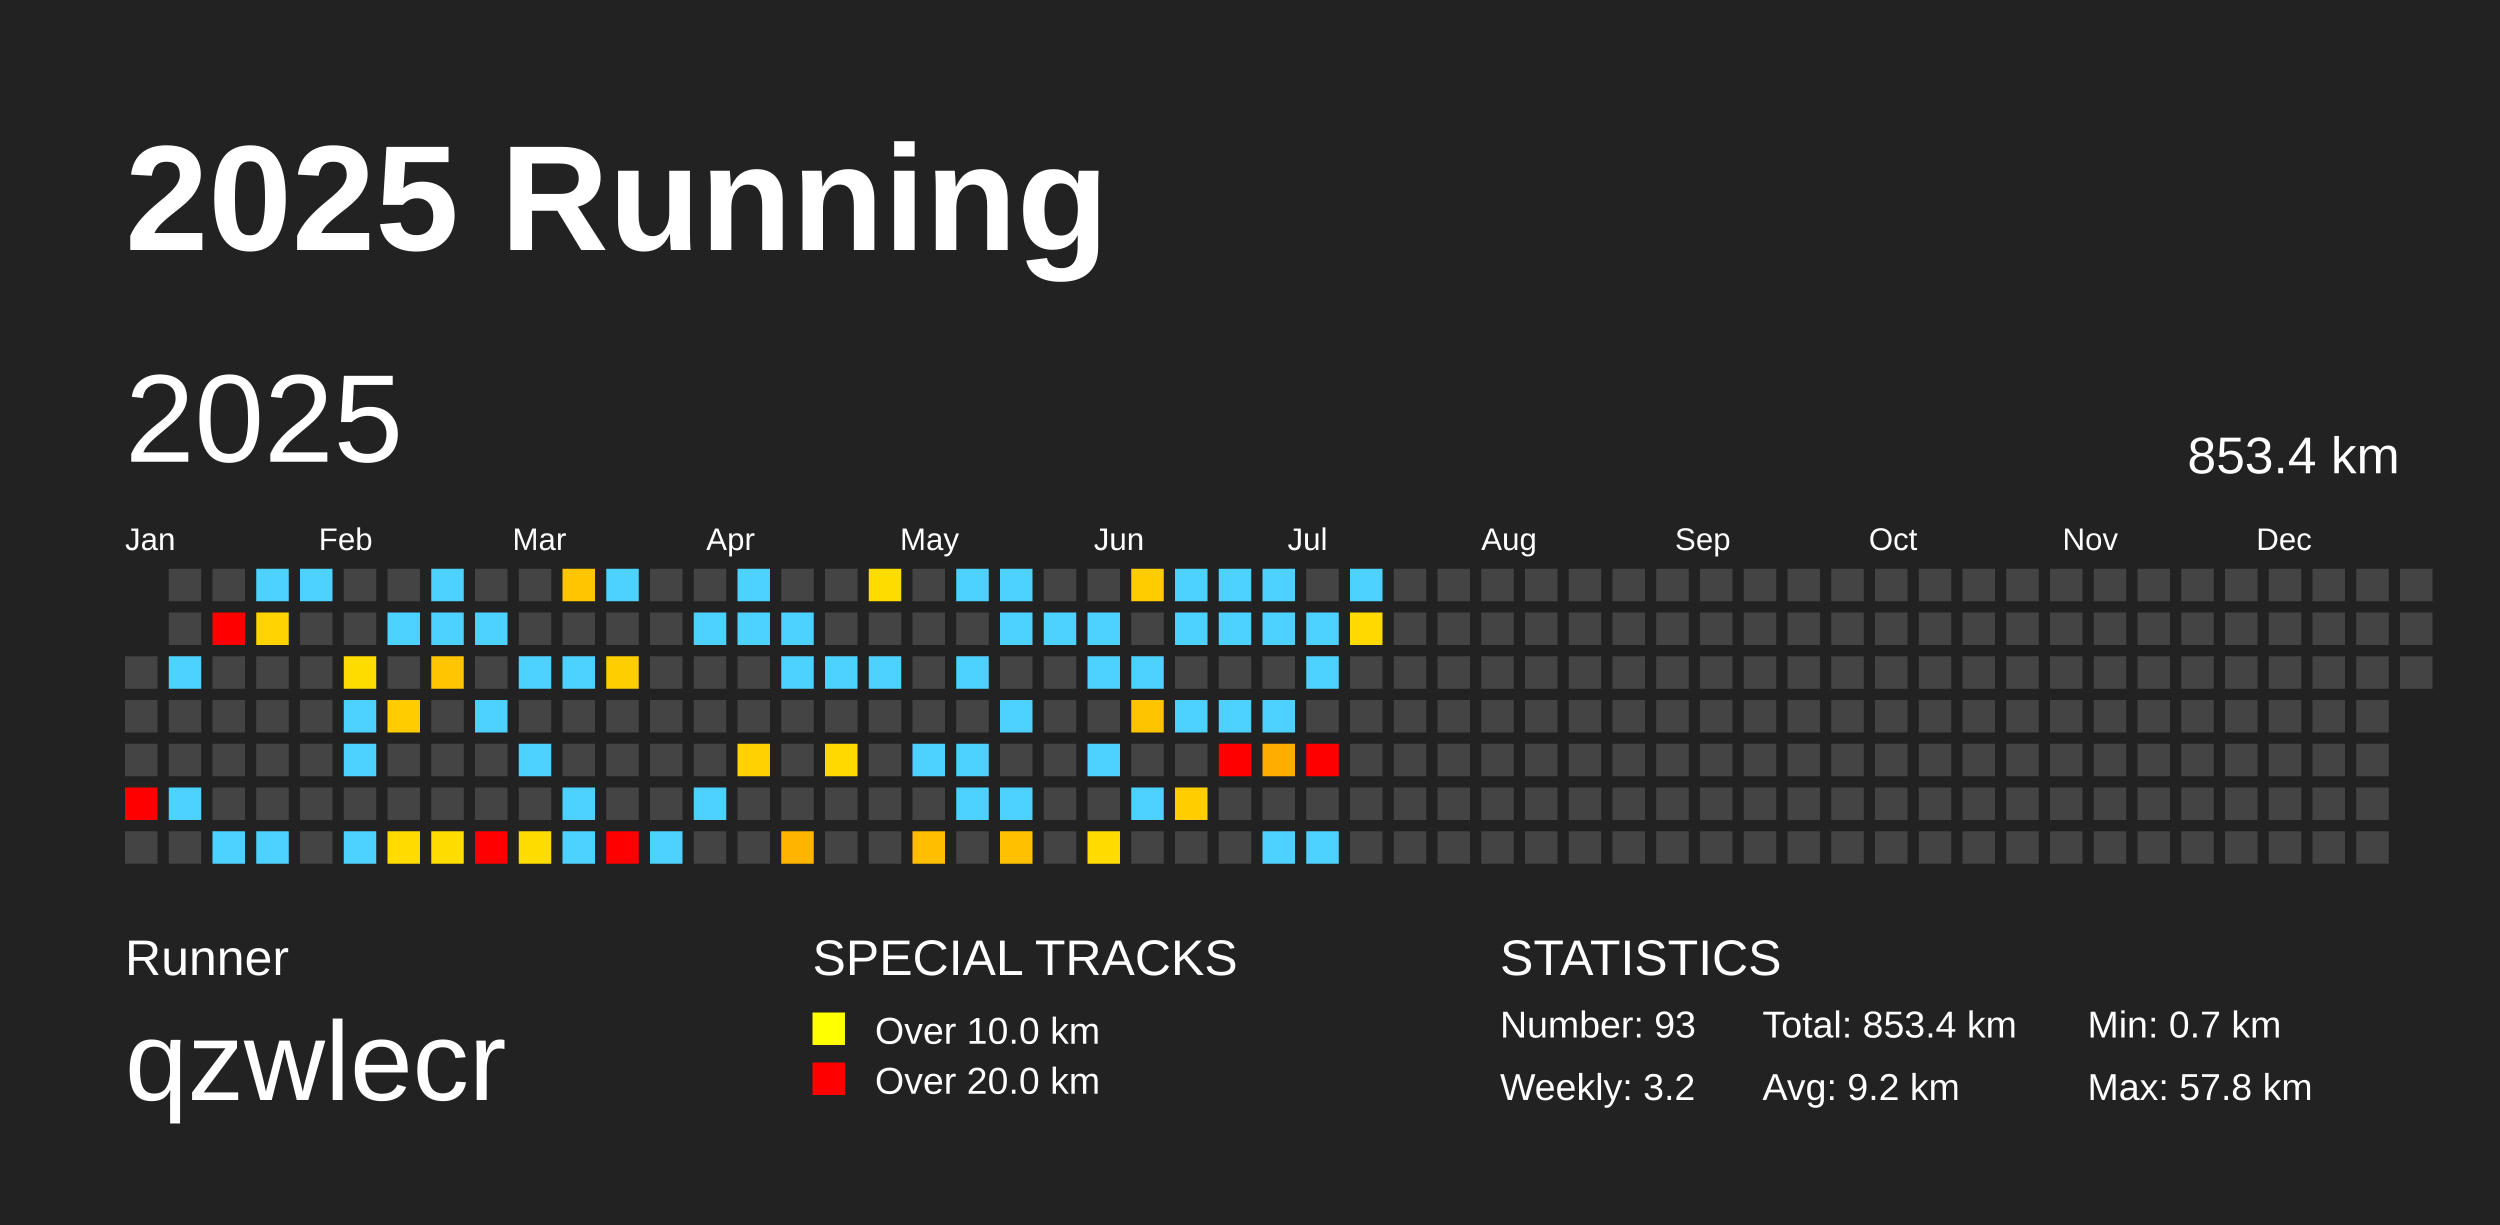
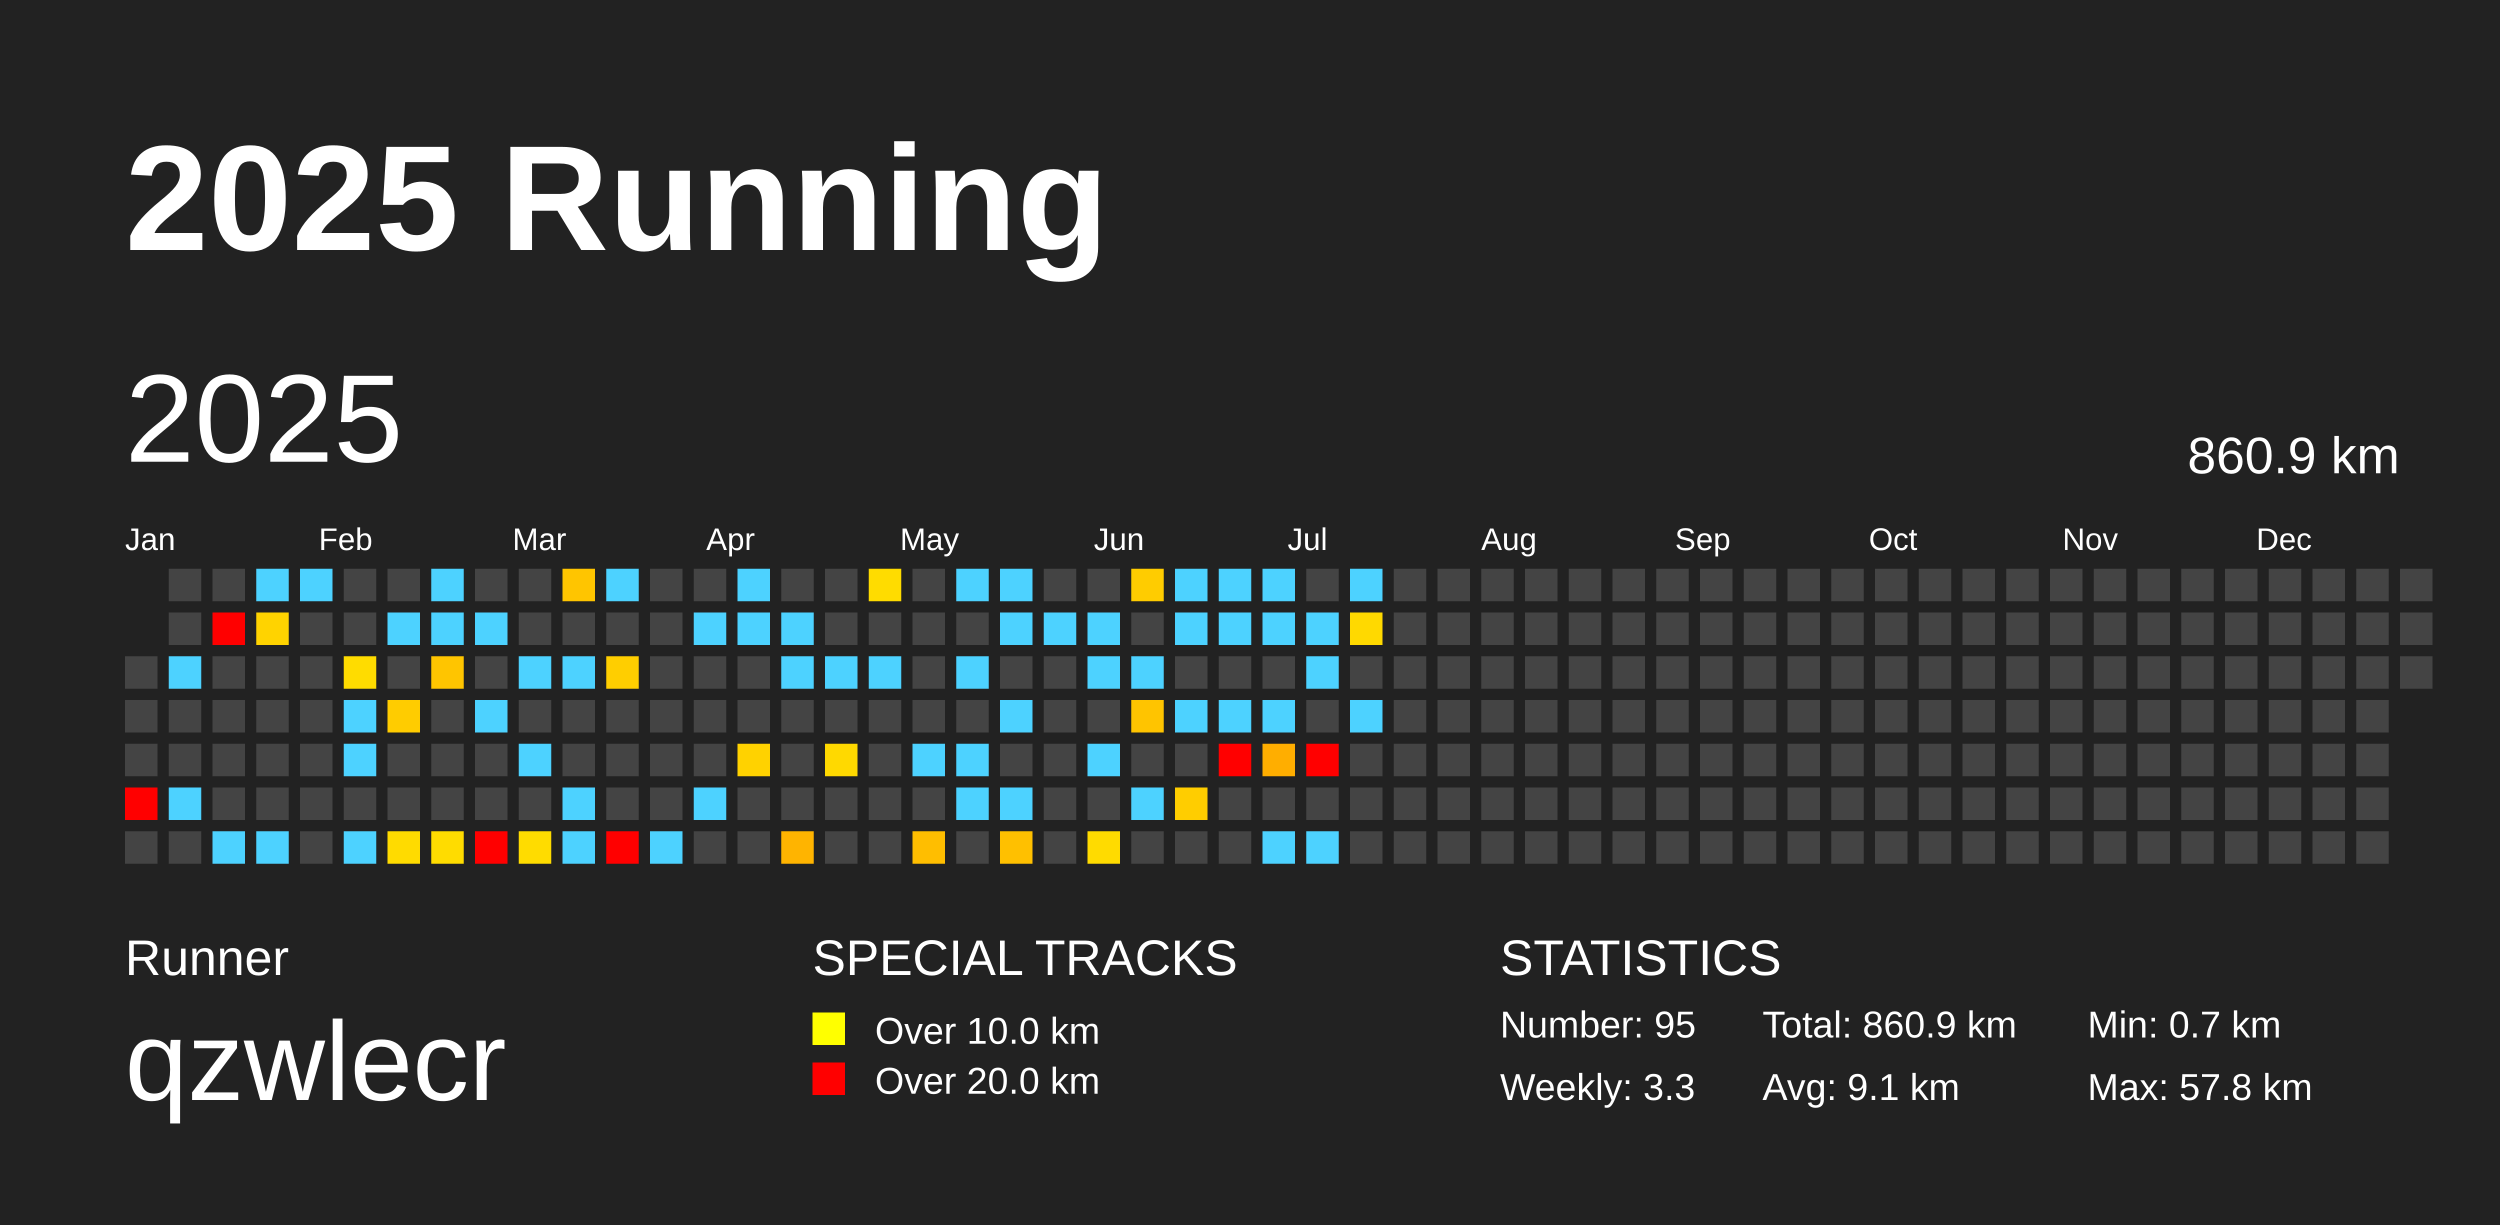
<svg xmlns="http://www.w3.org/2000/svg" baseProfile="full" height="98mm" version="1.1" viewBox="0,0,200,98" width="200mm">
  <defs />
  <rect fill="#222222" height="98" width="200" x="0" y="0" />
  <text fill="#FFFFFF" style="font-size:12px; font-family:Arial; font-weight:bold;" x="10" y="20">2025 Running</text>
  <text fill="#FFFFFF" style="font-size:4px; font-family:Arial" x="10" y="78">Runner</text>
  <text fill="#FFFFFF" style="font-size:9px; font-family:Arial" x="10" y="88">qzwlecr</text>
  <text fill="#FFFFFF" style="font-size:4px; font-family:Arial" x="65" y="78">SPECIAL TRACKS</text>
  <rect fill="yellow" height="2.6" width="2.6" x="65" y="81" />
  <text fill="#FFFFFF" style="font-size:3px; font-family:Arial" x="70" y="83.5">Over 10.0 km</text>
  <rect fill="red" height="2.6" width="2.6" x="65" y="85" />
  <text fill="#FFFFFF" style="font-size:3px; font-family:Arial" x="70" y="87.5">Over 20.0 km</text>
  <text fill="#FFFFFF" style="font-size:4px; font-family:Arial" x="120" y="78">STATISTICS</text>
-   <text fill="#FFFFFF" style="font-size:3px; font-family:Arial" x="120" y="83">Number: 93</text>
-   <text fill="#FFFFFF" style="font-size:3px; font-family:Arial" x="120" y="88">Weekly: 3.2</text>
-   <text fill="#FFFFFF" style="font-size:3px; font-family:Arial" x="141" y="83">Total: 853.4 km</text>
-   <text fill="#FFFFFF" style="font-size:3px; font-family:Arial" x="141" y="88">Avg: 9.2 km</text>
+   <text fill="#FFFFFF" style="font-size:3px; font-family:Arial" x="120" y="83">Number: 95</text>
+   <text fill="#FFFFFF" style="font-size:3px; font-family:Arial" x="120" y="88">Weekly: 3.3</text>
+   <text fill="#FFFFFF" style="font-size:3px; font-family:Arial" x="141" y="83">Total: 860.9 km</text>
+   <text fill="#FFFFFF" style="font-size:3px; font-family:Arial" x="141" y="88">Avg: 9.1 km</text>
  <text fill="#FFFFFF" style="font-size:3px; font-family:Arial" x="167" y="83">Min: 0.7 km</text>
  <text fill="#FFFFFF" style="font-size:3px; font-family:Arial" x="167" y="88">Max: 57.8 km</text>
  <text dominant-baseline="hanging" fill="#FFFFFF" style="font-size:10.0px; font-family:Arial;" x="10" y="30">2025</text>
-   <text dominant-baseline="hanging" fill="#FFFFFF" style="font-size:4.125px; font-family:Arial;" x="175" y="35">853.4 km</text>
+   <text dominant-baseline="hanging" fill="#FFFFFF" style="font-size:4.125px; font-family:Arial;" x="175" y="35">860.9 km</text>
  <text fill="#FFFFFF" style="font-size:2.5px; font-family:Arial" x="10.0" y="44">Jan</text>
  <text fill="#FFFFFF" style="font-size:2.5px; font-family:Arial" x="25.5" y="44">Feb</text>
  <text fill="#FFFFFF" style="font-size:2.5px; font-family:Arial" x="41.0" y="44">Mar</text>
  <text fill="#FFFFFF" style="font-size:2.5px; font-family:Arial" x="56.5" y="44">Apr</text>
  <text fill="#FFFFFF" style="font-size:2.5px; font-family:Arial" x="72.0" y="44">May</text>
  <text fill="#FFFFFF" style="font-size:2.5px; font-family:Arial" x="87.5" y="44">Jun</text>
  <text fill="#FFFFFF" style="font-size:2.5px; font-family:Arial" x="103.0" y="44">Jul</text>
  <text fill="#FFFFFF" style="font-size:2.5px; font-family:Arial" x="118.5" y="44">Aug</text>
  <text fill="#FFFFFF" style="font-size:2.5px; font-family:Arial" x="134.0" y="44">Sep</text>
  <text fill="#FFFFFF" style="font-size:2.5px; font-family:Arial" x="149.5" y="44">Oct</text>
  <text fill="#FFFFFF" style="font-size:2.5px; font-family:Arial" x="165.0" y="44">Nov</text>
  <text fill="#FFFFFF" style="font-size:2.5px; font-family:Arial" x="180.5" y="44">Dec</text>
  <rect fill="#444444" height="2.6" width="2.6" x="10.0" y="52.5" />
  <rect fill="#444444" height="2.6" width="2.6" x="10.0" y="56.0" />
  <rect fill="#444444" height="2.6" width="2.6" x="10.0" y="59.5" />
  <rect fill="red" height="2.6" width="2.6" x="10.0" y="63.0" />
  <rect fill="#444444" height="2.6" width="2.6" x="10.0" y="66.5" />
  <rect fill="#444444" height="2.6" width="2.6" x="13.5" y="45.5" />
  <rect fill="#444444" height="2.6" width="2.6" x="13.5" y="49.0" />
  <rect fill="#4dd2ff" height="2.6" width="2.6" x="13.5" y="52.5" />
  <rect fill="#444444" height="2.6" width="2.6" x="13.5" y="56.0" />
  <rect fill="#444444" height="2.6" width="2.6" x="13.5" y="59.5" />
  <rect fill="#4dd2ff" height="2.6" width="2.6" x="13.5" y="63.0" />
  <rect fill="#444444" height="2.6" width="2.6" x="13.5" y="66.5" />
  <rect fill="#444444" height="2.6" width="2.6" x="17.0" y="45.5" />
  <rect fill="red" height="2.6" width="2.6" x="17.0" y="49.0" />
  <rect fill="#444444" height="2.6" width="2.6" x="17.0" y="52.5" />
  <rect fill="#444444" height="2.6" width="2.6" x="17.0" y="56.0" />
  <rect fill="#444444" height="2.6" width="2.6" x="17.0" y="59.5" />
  <rect fill="#444444" height="2.6" width="2.6" x="17.0" y="63.0" />
  <rect fill="#4dd2ff" height="2.6" width="2.6" x="17.0" y="66.5" />
  <rect fill="#4dd2ff" height="2.6" width="2.6" x="20.5" y="45.5" />
  <rect fill="#ffd300" height="2.6" width="2.6" x="20.5" y="49.0" />
  <rect fill="#444444" height="2.6" width="2.6" x="20.5" y="52.5" />
  <rect fill="#444444" height="2.6" width="2.6" x="20.5" y="56.0" />
  <rect fill="#444444" height="2.6" width="2.6" x="20.5" y="59.5" />
  <rect fill="#444444" height="2.6" width="2.6" x="20.5" y="63.0" />
  <rect fill="#4dd2ff" height="2.6" width="2.6" x="20.5" y="66.5" />
  <rect fill="#4dd2ff" height="2.6" width="2.6" x="24.0" y="45.5" />
  <rect fill="#444444" height="2.6" width="2.6" x="24.0" y="49.0" />
  <rect fill="#444444" height="2.6" width="2.6" x="24.0" y="52.5" />
  <rect fill="#444444" height="2.6" width="2.6" x="24.0" y="56.0" />
  <rect fill="#444444" height="2.6" width="2.6" x="24.0" y="59.5" />
  <rect fill="#444444" height="2.6" width="2.6" x="24.0" y="63.0" />
  <rect fill="#444444" height="2.6" width="2.6" x="24.0" y="66.5" />
  <rect fill="#444444" height="2.6" width="2.6" x="27.5" y="45.5" />
  <rect fill="#444444" height="2.6" width="2.6" x="27.5" y="49.0" />
  <rect fill="#ffdc00" height="2.6" width="2.6" x="27.5" y="52.5" />
  <rect fill="#4dd2ff" height="2.6" width="2.6" x="27.5" y="56.0" />
  <rect fill="#4dd2ff" height="2.6" width="2.6" x="27.5" y="59.5" />
  <rect fill="#444444" height="2.6" width="2.6" x="27.5" y="63.0" />
  <rect fill="#4dd2ff" height="2.6" width="2.6" x="27.5" y="66.5" />
  <rect fill="#444444" height="2.6" width="2.6" x="31.0" y="45.5" />
  <rect fill="#4dd2ff" height="2.6" width="2.6" x="31.0" y="49.0" />
  <rect fill="#444444" height="2.6" width="2.6" x="31.0" y="52.5" />
  <rect fill="#ffcc00" height="2.6" width="2.6" x="31.0" y="56.0" />
  <rect fill="#444444" height="2.6" width="2.6" x="31.0" y="59.5" />
  <rect fill="#444444" height="2.6" width="2.6" x="31.0" y="63.0" />
  <rect fill="#ffdb00" height="2.6" width="2.6" x="31.0" y="66.5" />
  <rect fill="#4dd2ff" height="2.6" width="2.6" x="34.5" y="45.5" />
  <rect fill="#4dd2ff" height="2.6" width="2.6" x="34.5" y="49.0" />
  <rect fill="#ffc500" height="2.6" width="2.6" x="34.5" y="52.5" />
  <rect fill="#444444" height="2.6" width="2.6" x="34.5" y="56.0" />
  <rect fill="#444444" height="2.6" width="2.6" x="34.5" y="59.5" />
  <rect fill="#444444" height="2.6" width="2.6" x="34.5" y="63.0" />
  <rect fill="#ffdc00" height="2.6" width="2.6" x="34.5" y="66.5" />
  <rect fill="#444444" height="2.6" width="2.6" x="38.0" y="45.5" />
  <rect fill="#4dd2ff" height="2.6" width="2.6" x="38.0" y="49.0" />
  <rect fill="#444444" height="2.6" width="2.6" x="38.0" y="52.5" />
  <rect fill="#4dd2ff" height="2.6" width="2.6" x="38.0" y="56.0" />
  <rect fill="#444444" height="2.6" width="2.6" x="38.0" y="59.5" />
  <rect fill="#444444" height="2.6" width="2.6" x="38.0" y="63.0" />
  <rect fill="red" height="2.6" width="2.6" x="38.0" y="66.5" />
  <rect fill="#444444" height="2.6" width="2.6" x="41.5" y="45.5" />
  <rect fill="#444444" height="2.6" width="2.6" x="41.5" y="49.0" />
  <rect fill="#4dd2ff" height="2.6" width="2.6" x="41.5" y="52.5" />
  <rect fill="#444444" height="2.6" width="2.6" x="41.5" y="56.0" />
  <rect fill="#4dd2ff" height="2.6" width="2.6" x="41.5" y="59.5" />
  <rect fill="#444444" height="2.6" width="2.6" x="41.5" y="63.0" />
  <rect fill="#ffdc00" height="2.6" width="2.6" x="41.5" y="66.5" />
  <rect fill="#ffc500" height="2.6" width="2.6" x="45.0" y="45.5" />
  <rect fill="#444444" height="2.6" width="2.6" x="45.0" y="49.0" />
  <rect fill="#4dd2ff" height="2.6" width="2.6" x="45.0" y="52.5" />
  <rect fill="#444444" height="2.6" width="2.6" x="45.0" y="56.0" />
  <rect fill="#444444" height="2.6" width="2.6" x="45.0" y="59.5" />
  <rect fill="#4dd2ff" height="2.6" width="2.6" x="45.0" y="63.0" />
  <rect fill="#4dd2ff" height="2.6" width="2.6" x="45.0" y="66.5" />
  <rect fill="#4dd2ff" height="2.6" width="2.6" x="48.5" y="45.5" />
  <rect fill="#444444" height="2.6" width="2.6" x="48.5" y="49.0" />
  <rect fill="#ffce00" height="2.6" width="2.6" x="48.5" y="52.5" />
  <rect fill="#444444" height="2.6" width="2.6" x="48.5" y="56.0" />
  <rect fill="#444444" height="2.6" width="2.6" x="48.5" y="59.5" />
  <rect fill="#444444" height="2.6" width="2.6" x="48.5" y="63.0" />
  <rect fill="red" height="2.6" width="2.6" x="48.5" y="66.5" />
  <rect fill="#444444" height="2.6" width="2.6" x="52.0" y="45.5" />
  <rect fill="#444444" height="2.6" width="2.6" x="52.0" y="49.0" />
  <rect fill="#444444" height="2.6" width="2.6" x="52.0" y="52.5" />
  <rect fill="#444444" height="2.6" width="2.6" x="52.0" y="56.0" />
  <rect fill="#444444" height="2.6" width="2.6" x="52.0" y="59.5" />
  <rect fill="#444444" height="2.6" width="2.6" x="52.0" y="63.0" />
  <rect fill="#4dd2ff" height="2.6" width="2.6" x="52.0" y="66.5" />
  <rect fill="#444444" height="2.6" width="2.6" x="55.5" y="45.5" />
  <rect fill="#4dd2ff" height="2.6" width="2.6" x="55.5" y="49.0" />
  <rect fill="#444444" height="2.6" width="2.6" x="55.5" y="52.5" />
  <rect fill="#444444" height="2.6" width="2.6" x="55.5" y="56.0" />
  <rect fill="#444444" height="2.6" width="2.6" x="55.5" y="59.5" />
  <rect fill="#4dd2ff" height="2.6" width="2.6" x="55.5" y="63.0" />
  <rect fill="#444444" height="2.6" width="2.6" x="55.5" y="66.5" />
  <rect fill="#4dd2ff" height="2.6" width="2.6" x="59.0" y="45.5" />
  <rect fill="#4dd2ff" height="2.6" width="2.6" x="59.0" y="49.0" />
  <rect fill="#444444" height="2.6" width="2.6" x="59.0" y="52.5" />
  <rect fill="#444444" height="2.6" width="2.6" x="59.0" y="56.0" />
  <rect fill="#ffd200" height="2.6" width="2.6" x="59.0" y="59.5" />
  <rect fill="#444444" height="2.6" width="2.6" x="59.0" y="63.0" />
  <rect fill="#444444" height="2.6" width="2.6" x="59.0" y="66.5" />
  <rect fill="#444444" height="2.6" width="2.6" x="62.5" y="45.5" />
  <rect fill="#4dd2ff" height="2.6" width="2.6" x="62.5" y="49.0" />
  <rect fill="#4dd2ff" height="2.6" width="2.6" x="62.5" y="52.5" />
  <rect fill="#444444" height="2.6" width="2.6" x="62.5" y="56.0" />
  <rect fill="#444444" height="2.6" width="2.6" x="62.5" y="59.5" />
  <rect fill="#444444" height="2.6" width="2.6" x="62.5" y="63.0" />
  <rect fill="#ffb400" height="2.6" width="2.6" x="62.5" y="66.5" />
  <rect fill="#444444" height="2.6" width="2.6" x="66.0" y="45.5" />
  <rect fill="#444444" height="2.6" width="2.6" x="66.0" y="49.0" />
  <rect fill="#4dd2ff" height="2.6" width="2.6" x="66.0" y="52.5" />
  <rect fill="#444444" height="2.6" width="2.6" x="66.0" y="56.0" />
  <rect fill="#ffd900" height="2.6" width="2.6" x="66.0" y="59.5" />
  <rect fill="#444444" height="2.6" width="2.6" x="66.0" y="63.0" />
  <rect fill="#444444" height="2.6" width="2.6" x="66.0" y="66.5" />
  <rect fill="#ffdc00" height="2.6" width="2.6" x="69.5" y="45.5" />
  <rect fill="#444444" height="2.6" width="2.6" x="69.5" y="49.0" />
  <rect fill="#4dd2ff" height="2.6" width="2.6" x="69.5" y="52.5" />
  <rect fill="#444444" height="2.6" width="2.6" x="69.5" y="56.0" />
  <rect fill="#444444" height="2.6" width="2.6" x="69.5" y="59.5" />
  <rect fill="#444444" height="2.6" width="2.6" x="69.5" y="63.0" />
  <rect fill="#444444" height="2.6" width="2.6" x="69.5" y="66.5" />
  <rect fill="#444444" height="2.6" width="2.6" x="73.0" y="45.5" />
  <rect fill="#444444" height="2.6" width="2.6" x="73.0" y="49.0" />
  <rect fill="#444444" height="2.6" width="2.6" x="73.0" y="52.5" />
  <rect fill="#444444" height="2.6" width="2.6" x="73.0" y="56.0" />
  <rect fill="#4dd2ff" height="2.6" width="2.6" x="73.0" y="59.5" />
  <rect fill="#444444" height="2.6" width="2.6" x="73.0" y="63.0" />
  <rect fill="#ffbe00" height="2.6" width="2.6" x="73.0" y="66.5" />
  <rect fill="#4dd2ff" height="2.6" width="2.6" x="76.5" y="45.5" />
  <rect fill="#444444" height="2.6" width="2.6" x="76.5" y="49.0" />
  <rect fill="#4dd2ff" height="2.6" width="2.6" x="76.5" y="52.5" />
  <rect fill="#444444" height="2.6" width="2.6" x="76.5" y="56.0" />
  <rect fill="#4dd2ff" height="2.6" width="2.6" x="76.5" y="59.5" />
  <rect fill="#4dd2ff" height="2.6" width="2.6" x="76.5" y="63.0" />
  <rect fill="#444444" height="2.6" width="2.6" x="76.5" y="66.5" />
  <rect fill="#4dd2ff" height="2.6" width="2.6" x="80.0" y="45.5" />
  <rect fill="#4dd2ff" height="2.6" width="2.6" x="80.0" y="49.0" />
  <rect fill="#444444" height="2.6" width="2.6" x="80.0" y="52.5" />
  <rect fill="#4dd2ff" height="2.6" width="2.6" x="80.0" y="56.0" />
  <rect fill="#444444" height="2.6" width="2.6" x="80.0" y="59.5" />
  <rect fill="#4dd2ff" height="2.6" width="2.6" x="80.0" y="63.0" />
  <rect fill="#ffc000" height="2.6" width="2.6" x="80.0" y="66.5" />
  <rect fill="#444444" height="2.6" width="2.6" x="83.5" y="45.5" />
  <rect fill="#4dd2ff" height="2.6" width="2.6" x="83.5" y="49.0" />
  <rect fill="#444444" height="2.6" width="2.6" x="83.5" y="52.5" />
  <rect fill="#444444" height="2.6" width="2.6" x="83.5" y="56.0" />
  <rect fill="#444444" height="2.6" width="2.6" x="83.5" y="59.5" />
  <rect fill="#444444" height="2.6" width="2.6" x="83.5" y="63.0" />
  <rect fill="#444444" height="2.6" width="2.6" x="83.5" y="66.5" />
  <rect fill="#444444" height="2.6" width="2.6" x="87.0" y="45.5" />
  <rect fill="#4dd2ff" height="2.6" width="2.6" x="87.0" y="49.0" />
  <rect fill="#4dd2ff" height="2.6" width="2.6" x="87.0" y="52.5" />
  <rect fill="#444444" height="2.6" width="2.6" x="87.0" y="56.0" />
  <rect fill="#4dd2ff" height="2.6" width="2.6" x="87.0" y="59.5" />
  <rect fill="#444444" height="2.6" width="2.6" x="87.0" y="63.0" />
  <rect fill="#ffdb00" height="2.6" width="2.6" x="87.0" y="66.5" />
  <rect fill="#ffcc00" height="2.6" width="2.6" x="90.5" y="45.5" />
  <rect fill="#444444" height="2.6" width="2.6" x="90.5" y="49.0" />
  <rect fill="#4dd2ff" height="2.6" width="2.6" x="90.5" y="52.5" />
  <rect fill="#ffc400" height="2.6" width="2.6" x="90.5" y="56.0" />
  <rect fill="#444444" height="2.6" width="2.6" x="90.5" y="59.5" />
  <rect fill="#4dd2ff" height="2.6" width="2.6" x="90.5" y="63.0" />
  <rect fill="#444444" height="2.6" width="2.6" x="90.5" y="66.5" />
  <rect fill="#4dd2ff" height="2.6" width="2.6" x="94.0" y="45.5" />
  <rect fill="#4dd2ff" height="2.6" width="2.6" x="94.0" y="49.0" />
  <rect fill="#444444" height="2.6" width="2.6" x="94.0" y="52.5" />
  <rect fill="#4dd2ff" height="2.6" width="2.6" x="94.0" y="56.0" />
  <rect fill="#444444" height="2.6" width="2.6" x="94.0" y="59.5" />
  <rect fill="#ffcd00" height="2.6" width="2.6" x="94.0" y="63.0" />
  <rect fill="#444444" height="2.6" width="2.6" x="94.0" y="66.5" />
  <rect fill="#4dd2ff" height="2.6" width="2.6" x="97.5" y="45.5" />
  <rect fill="#4dd2ff" height="2.6" width="2.6" x="97.5" y="49.0" />
  <rect fill="#444444" height="2.6" width="2.6" x="97.5" y="52.5" />
  <rect fill="#4dd2ff" height="2.6" width="2.6" x="97.5" y="56.0" />
  <rect fill="red" height="2.6" width="2.6" x="97.5" y="59.5" />
  <rect fill="#444444" height="2.6" width="2.6" x="97.5" y="63.0" />
  <rect fill="#444444" height="2.6" width="2.6" x="97.5" y="66.5" />
  <rect fill="#4dd2ff" height="2.6" width="2.6" x="101.0" y="45.5" />
  <rect fill="#4dd2ff" height="2.6" width="2.6" x="101.0" y="49.0" />
  <rect fill="#444444" height="2.6" width="2.6" x="101.0" y="52.5" />
  <rect fill="#4dd2ff" height="2.6" width="2.6" x="101.0" y="56.0" />
  <rect fill="#ffae00" height="2.6" width="2.6" x="101.0" y="59.5" />
  <rect fill="#444444" height="2.6" width="2.6" x="101.0" y="63.0" />
  <rect fill="#4dd2ff" height="2.6" width="2.6" x="101.0" y="66.5" />
  <rect fill="#444444" height="2.6" width="2.6" x="104.5" y="45.5" />
  <rect fill="#4dd2ff" height="2.6" width="2.6" x="104.5" y="49.0" />
  <rect fill="#4dd2ff" height="2.6" width="2.6" x="104.5" y="52.5" />
  <rect fill="#444444" height="2.6" width="2.6" x="104.5" y="56.0" />
  <rect fill="red" height="2.6" width="2.6" x="104.5" y="59.5" />
  <rect fill="#444444" height="2.6" width="2.6" x="104.5" y="63.0" />
  <rect fill="#4dd2ff" height="2.6" width="2.6" x="104.5" y="66.5" />
  <rect fill="#4dd2ff" height="2.6" width="2.6" x="108.0" y="45.5" />
  <rect fill="#ffd900" height="2.6" width="2.6" x="108.0" y="49.0" />
  <rect fill="#444444" height="2.6" width="2.6" x="108.0" y="52.5" />
-   <rect fill="#444444" height="2.6" width="2.6" x="108.0" y="56.0" />
+   <rect fill="#4dd2ff" height="2.6" width="2.6" x="108.0" y="56.0" />
  <rect fill="#444444" height="2.6" width="2.6" x="108.0" y="59.5" />
  <rect fill="#444444" height="2.6" width="2.6" x="108.0" y="63.0" />
  <rect fill="#444444" height="2.6" width="2.6" x="108.0" y="66.5" />
  <rect fill="#444444" height="2.6" width="2.6" x="111.5" y="45.5" />
  <rect fill="#444444" height="2.6" width="2.6" x="111.5" y="49.0" />
  <rect fill="#444444" height="2.6" width="2.6" x="111.5" y="52.5" />
  <rect fill="#444444" height="2.6" width="2.6" x="111.5" y="56.0" />
  <rect fill="#444444" height="2.6" width="2.6" x="111.5" y="59.5" />
  <rect fill="#444444" height="2.6" width="2.6" x="111.5" y="63.0" />
  <rect fill="#444444" height="2.6" width="2.6" x="111.5" y="66.5" />
  <rect fill="#444444" height="2.6" width="2.6" x="115.0" y="45.5" />
  <rect fill="#444444" height="2.6" width="2.6" x="115.0" y="49.0" />
  <rect fill="#444444" height="2.6" width="2.6" x="115.0" y="52.5" />
  <rect fill="#444444" height="2.6" width="2.6" x="115.0" y="56.0" />
  <rect fill="#444444" height="2.6" width="2.6" x="115.0" y="59.5" />
  <rect fill="#444444" height="2.6" width="2.6" x="115.0" y="63.0" />
  <rect fill="#444444" height="2.6" width="2.6" x="115.0" y="66.5" />
  <rect fill="#444444" height="2.6" width="2.6" x="118.5" y="45.5" />
  <rect fill="#444444" height="2.6" width="2.6" x="118.5" y="49.0" />
  <rect fill="#444444" height="2.6" width="2.6" x="118.5" y="52.5" />
  <rect fill="#444444" height="2.6" width="2.6" x="118.5" y="56.0" />
  <rect fill="#444444" height="2.6" width="2.6" x="118.5" y="59.5" />
  <rect fill="#444444" height="2.6" width="2.6" x="118.5" y="63.0" />
  <rect fill="#444444" height="2.6" width="2.6" x="118.5" y="66.5" />
  <rect fill="#444444" height="2.6" width="2.6" x="122.0" y="45.5" />
  <rect fill="#444444" height="2.6" width="2.6" x="122.0" y="49.0" />
  <rect fill="#444444" height="2.6" width="2.6" x="122.0" y="52.5" />
  <rect fill="#444444" height="2.6" width="2.6" x="122.0" y="56.0" />
  <rect fill="#444444" height="2.6" width="2.6" x="122.0" y="59.5" />
  <rect fill="#444444" height="2.6" width="2.6" x="122.0" y="63.0" />
  <rect fill="#444444" height="2.6" width="2.6" x="122.0" y="66.5" />
  <rect fill="#444444" height="2.6" width="2.6" x="125.5" y="45.5" />
  <rect fill="#444444" height="2.6" width="2.6" x="125.5" y="49.0" />
  <rect fill="#444444" height="2.6" width="2.6" x="125.5" y="52.5" />
  <rect fill="#444444" height="2.6" width="2.6" x="125.5" y="56.0" />
  <rect fill="#444444" height="2.6" width="2.6" x="125.5" y="59.5" />
  <rect fill="#444444" height="2.6" width="2.6" x="125.5" y="63.0" />
  <rect fill="#444444" height="2.6" width="2.6" x="125.5" y="66.5" />
  <rect fill="#444444" height="2.6" width="2.6" x="129.0" y="45.5" />
  <rect fill="#444444" height="2.6" width="2.6" x="129.0" y="49.0" />
  <rect fill="#444444" height="2.6" width="2.6" x="129.0" y="52.5" />
  <rect fill="#444444" height="2.6" width="2.6" x="129.0" y="56.0" />
  <rect fill="#444444" height="2.6" width="2.6" x="129.0" y="59.5" />
  <rect fill="#444444" height="2.6" width="2.6" x="129.0" y="63.0" />
  <rect fill="#444444" height="2.6" width="2.6" x="129.0" y="66.5" />
  <rect fill="#444444" height="2.6" width="2.6" x="132.5" y="45.5" />
  <rect fill="#444444" height="2.6" width="2.6" x="132.5" y="49.0" />
  <rect fill="#444444" height="2.6" width="2.6" x="132.5" y="52.5" />
  <rect fill="#444444" height="2.6" width="2.6" x="132.5" y="56.0" />
  <rect fill="#444444" height="2.6" width="2.6" x="132.5" y="59.5" />
  <rect fill="#444444" height="2.6" width="2.6" x="132.5" y="63.0" />
  <rect fill="#444444" height="2.6" width="2.6" x="132.5" y="66.5" />
  <rect fill="#444444" height="2.6" width="2.6" x="136.0" y="45.5" />
  <rect fill="#444444" height="2.6" width="2.6" x="136.0" y="49.0" />
  <rect fill="#444444" height="2.6" width="2.6" x="136.0" y="52.5" />
  <rect fill="#444444" height="2.6" width="2.6" x="136.0" y="56.0" />
  <rect fill="#444444" height="2.6" width="2.6" x="136.0" y="59.5" />
  <rect fill="#444444" height="2.6" width="2.6" x="136.0" y="63.0" />
  <rect fill="#444444" height="2.6" width="2.6" x="136.0" y="66.5" />
  <rect fill="#444444" height="2.6" width="2.6" x="139.5" y="45.5" />
  <rect fill="#444444" height="2.6" width="2.6" x="139.5" y="49.0" />
  <rect fill="#444444" height="2.6" width="2.6" x="139.5" y="52.5" />
  <rect fill="#444444" height="2.6" width="2.6" x="139.5" y="56.0" />
  <rect fill="#444444" height="2.6" width="2.6" x="139.5" y="59.5" />
  <rect fill="#444444" height="2.6" width="2.6" x="139.5" y="63.0" />
  <rect fill="#444444" height="2.6" width="2.6" x="139.5" y="66.5" />
  <rect fill="#444444" height="2.6" width="2.6" x="143.0" y="45.5" />
  <rect fill="#444444" height="2.6" width="2.6" x="143.0" y="49.0" />
  <rect fill="#444444" height="2.6" width="2.6" x="143.0" y="52.5" />
  <rect fill="#444444" height="2.6" width="2.6" x="143.0" y="56.0" />
  <rect fill="#444444" height="2.6" width="2.6" x="143.0" y="59.5" />
  <rect fill="#444444" height="2.6" width="2.6" x="143.0" y="63.0" />
  <rect fill="#444444" height="2.6" width="2.6" x="143.0" y="66.5" />
  <rect fill="#444444" height="2.6" width="2.6" x="146.5" y="45.5" />
  <rect fill="#444444" height="2.6" width="2.6" x="146.5" y="49.0" />
  <rect fill="#444444" height="2.6" width="2.6" x="146.5" y="52.5" />
  <rect fill="#444444" height="2.6" width="2.6" x="146.5" y="56.0" />
  <rect fill="#444444" height="2.6" width="2.6" x="146.5" y="59.5" />
  <rect fill="#444444" height="2.6" width="2.6" x="146.5" y="63.0" />
  <rect fill="#444444" height="2.6" width="2.6" x="146.5" y="66.5" />
  <rect fill="#444444" height="2.6" width="2.6" x="150.0" y="45.5" />
  <rect fill="#444444" height="2.6" width="2.6" x="150.0" y="49.0" />
  <rect fill="#444444" height="2.6" width="2.6" x="150.0" y="52.5" />
  <rect fill="#444444" height="2.6" width="2.6" x="150.0" y="56.0" />
  <rect fill="#444444" height="2.6" width="2.6" x="150.0" y="59.5" />
  <rect fill="#444444" height="2.6" width="2.6" x="150.0" y="63.0" />
  <rect fill="#444444" height="2.6" width="2.6" x="150.0" y="66.5" />
  <rect fill="#444444" height="2.6" width="2.6" x="153.5" y="45.5" />
  <rect fill="#444444" height="2.6" width="2.6" x="153.5" y="49.0" />
  <rect fill="#444444" height="2.6" width="2.6" x="153.5" y="52.5" />
  <rect fill="#444444" height="2.6" width="2.6" x="153.5" y="56.0" />
  <rect fill="#444444" height="2.6" width="2.6" x="153.5" y="59.5" />
  <rect fill="#444444" height="2.6" width="2.6" x="153.5" y="63.0" />
  <rect fill="#444444" height="2.6" width="2.6" x="153.5" y="66.5" />
  <rect fill="#444444" height="2.6" width="2.6" x="157.0" y="45.5" />
  <rect fill="#444444" height="2.6" width="2.6" x="157.0" y="49.0" />
  <rect fill="#444444" height="2.6" width="2.6" x="157.0" y="52.5" />
  <rect fill="#444444" height="2.6" width="2.6" x="157.0" y="56.0" />
  <rect fill="#444444" height="2.6" width="2.6" x="157.0" y="59.5" />
  <rect fill="#444444" height="2.6" width="2.6" x="157.0" y="63.0" />
  <rect fill="#444444" height="2.6" width="2.6" x="157.0" y="66.5" />
  <rect fill="#444444" height="2.6" width="2.6" x="160.5" y="45.5" />
  <rect fill="#444444" height="2.6" width="2.6" x="160.5" y="49.0" />
  <rect fill="#444444" height="2.6" width="2.6" x="160.5" y="52.5" />
  <rect fill="#444444" height="2.6" width="2.6" x="160.5" y="56.0" />
  <rect fill="#444444" height="2.6" width="2.6" x="160.5" y="59.5" />
  <rect fill="#444444" height="2.6" width="2.6" x="160.5" y="63.0" />
  <rect fill="#444444" height="2.6" width="2.6" x="160.5" y="66.5" />
  <rect fill="#444444" height="2.6" width="2.6" x="164.0" y="45.5" />
  <rect fill="#444444" height="2.6" width="2.6" x="164.0" y="49.0" />
  <rect fill="#444444" height="2.6" width="2.6" x="164.0" y="52.5" />
  <rect fill="#444444" height="2.6" width="2.6" x="164.0" y="56.0" />
  <rect fill="#444444" height="2.6" width="2.6" x="164.0" y="59.5" />
  <rect fill="#444444" height="2.6" width="2.6" x="164.0" y="63.0" />
  <rect fill="#444444" height="2.6" width="2.6" x="164.0" y="66.5" />
  <rect fill="#444444" height="2.6" width="2.6" x="167.5" y="45.5" />
  <rect fill="#444444" height="2.6" width="2.6" x="167.5" y="49.0" />
  <rect fill="#444444" height="2.6" width="2.6" x="167.5" y="52.5" />
  <rect fill="#444444" height="2.6" width="2.6" x="167.5" y="56.0" />
  <rect fill="#444444" height="2.6" width="2.6" x="167.5" y="59.5" />
  <rect fill="#444444" height="2.6" width="2.6" x="167.5" y="63.0" />
  <rect fill="#444444" height="2.6" width="2.6" x="167.5" y="66.5" />
  <rect fill="#444444" height="2.6" width="2.6" x="171.0" y="45.5" />
  <rect fill="#444444" height="2.6" width="2.6" x="171.0" y="49.0" />
  <rect fill="#444444" height="2.6" width="2.6" x="171.0" y="52.5" />
  <rect fill="#444444" height="2.6" width="2.6" x="171.0" y="56.0" />
  <rect fill="#444444" height="2.6" width="2.6" x="171.0" y="59.5" />
  <rect fill="#444444" height="2.6" width="2.6" x="171.0" y="63.0" />
  <rect fill="#444444" height="2.6" width="2.6" x="171.0" y="66.5" />
  <rect fill="#444444" height="2.6" width="2.6" x="174.5" y="45.5" />
  <rect fill="#444444" height="2.6" width="2.6" x="174.5" y="49.0" />
  <rect fill="#444444" height="2.6" width="2.6" x="174.5" y="52.5" />
  <rect fill="#444444" height="2.6" width="2.6" x="174.5" y="56.0" />
  <rect fill="#444444" height="2.6" width="2.6" x="174.5" y="59.5" />
  <rect fill="#444444" height="2.6" width="2.6" x="174.5" y="63.0" />
  <rect fill="#444444" height="2.6" width="2.6" x="174.5" y="66.5" />
  <rect fill="#444444" height="2.6" width="2.6" x="178.0" y="45.5" />
  <rect fill="#444444" height="2.6" width="2.6" x="178.0" y="49.0" />
  <rect fill="#444444" height="2.6" width="2.6" x="178.0" y="52.5" />
  <rect fill="#444444" height="2.6" width="2.6" x="178.0" y="56.0" />
  <rect fill="#444444" height="2.6" width="2.6" x="178.0" y="59.5" />
  <rect fill="#444444" height="2.6" width="2.6" x="178.0" y="63.0" />
  <rect fill="#444444" height="2.6" width="2.6" x="178.0" y="66.5" />
  <rect fill="#444444" height="2.6" width="2.6" x="181.5" y="45.5" />
  <rect fill="#444444" height="2.6" width="2.6" x="181.5" y="49.0" />
  <rect fill="#444444" height="2.6" width="2.6" x="181.5" y="52.5" />
  <rect fill="#444444" height="2.6" width="2.6" x="181.5" y="56.0" />
  <rect fill="#444444" height="2.6" width="2.6" x="181.5" y="59.5" />
  <rect fill="#444444" height="2.6" width="2.6" x="181.5" y="63.0" />
  <rect fill="#444444" height="2.6" width="2.6" x="181.5" y="66.5" />
  <rect fill="#444444" height="2.6" width="2.6" x="185.0" y="45.5" />
  <rect fill="#444444" height="2.6" width="2.6" x="185.0" y="49.0" />
  <rect fill="#444444" height="2.6" width="2.6" x="185.0" y="52.5" />
  <rect fill="#444444" height="2.6" width="2.6" x="185.0" y="56.0" />
  <rect fill="#444444" height="2.6" width="2.6" x="185.0" y="59.5" />
  <rect fill="#444444" height="2.6" width="2.6" x="185.0" y="63.0" />
  <rect fill="#444444" height="2.6" width="2.6" x="185.0" y="66.5" />
  <rect fill="#444444" height="2.6" width="2.6" x="188.5" y="45.5" />
  <rect fill="#444444" height="2.6" width="2.6" x="188.5" y="49.0" />
  <rect fill="#444444" height="2.6" width="2.6" x="188.5" y="52.5" />
  <rect fill="#444444" height="2.6" width="2.6" x="188.5" y="56.0" />
  <rect fill="#444444" height="2.6" width="2.6" x="188.5" y="59.5" />
  <rect fill="#444444" height="2.6" width="2.6" x="188.5" y="63.0" />
  <rect fill="#444444" height="2.6" width="2.6" x="188.5" y="66.5" />
  <rect fill="#444444" height="2.6" width="2.6" x="192.0" y="45.5" />
  <rect fill="#444444" height="2.6" width="2.6" x="192.0" y="49.0" />
  <rect fill="#444444" height="2.6" width="2.6" x="192.0" y="52.5" />
</svg>
